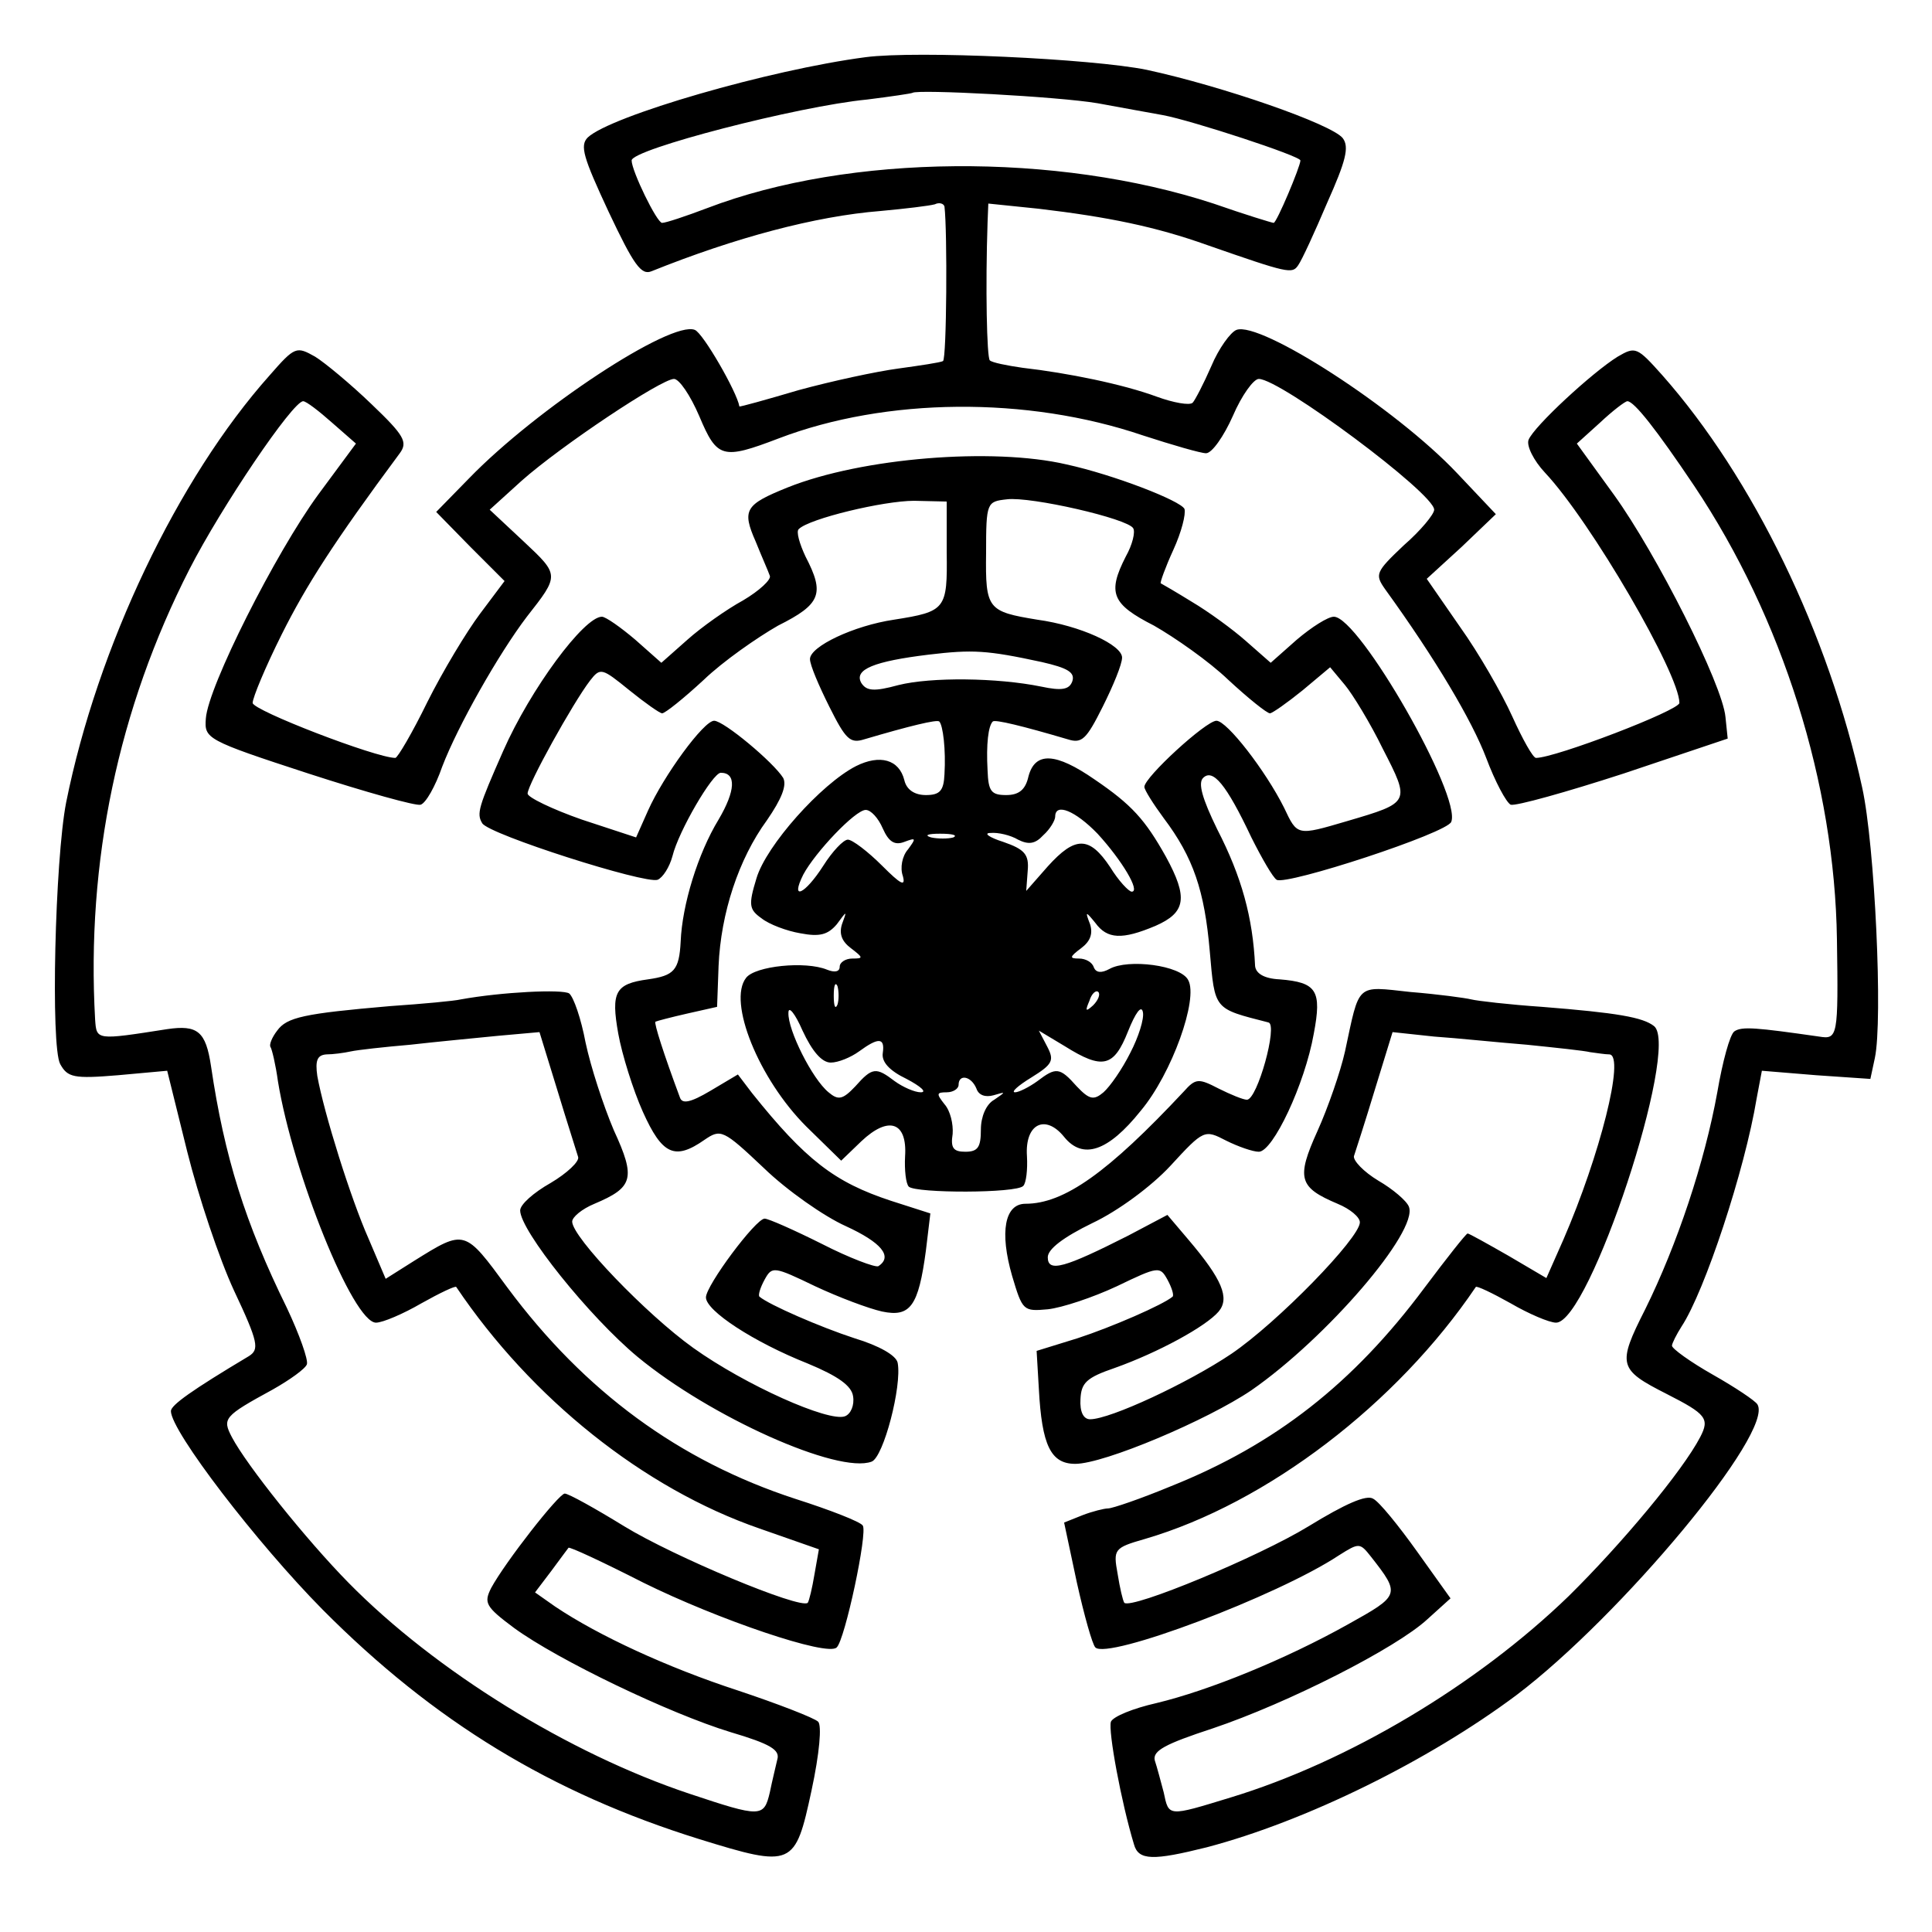
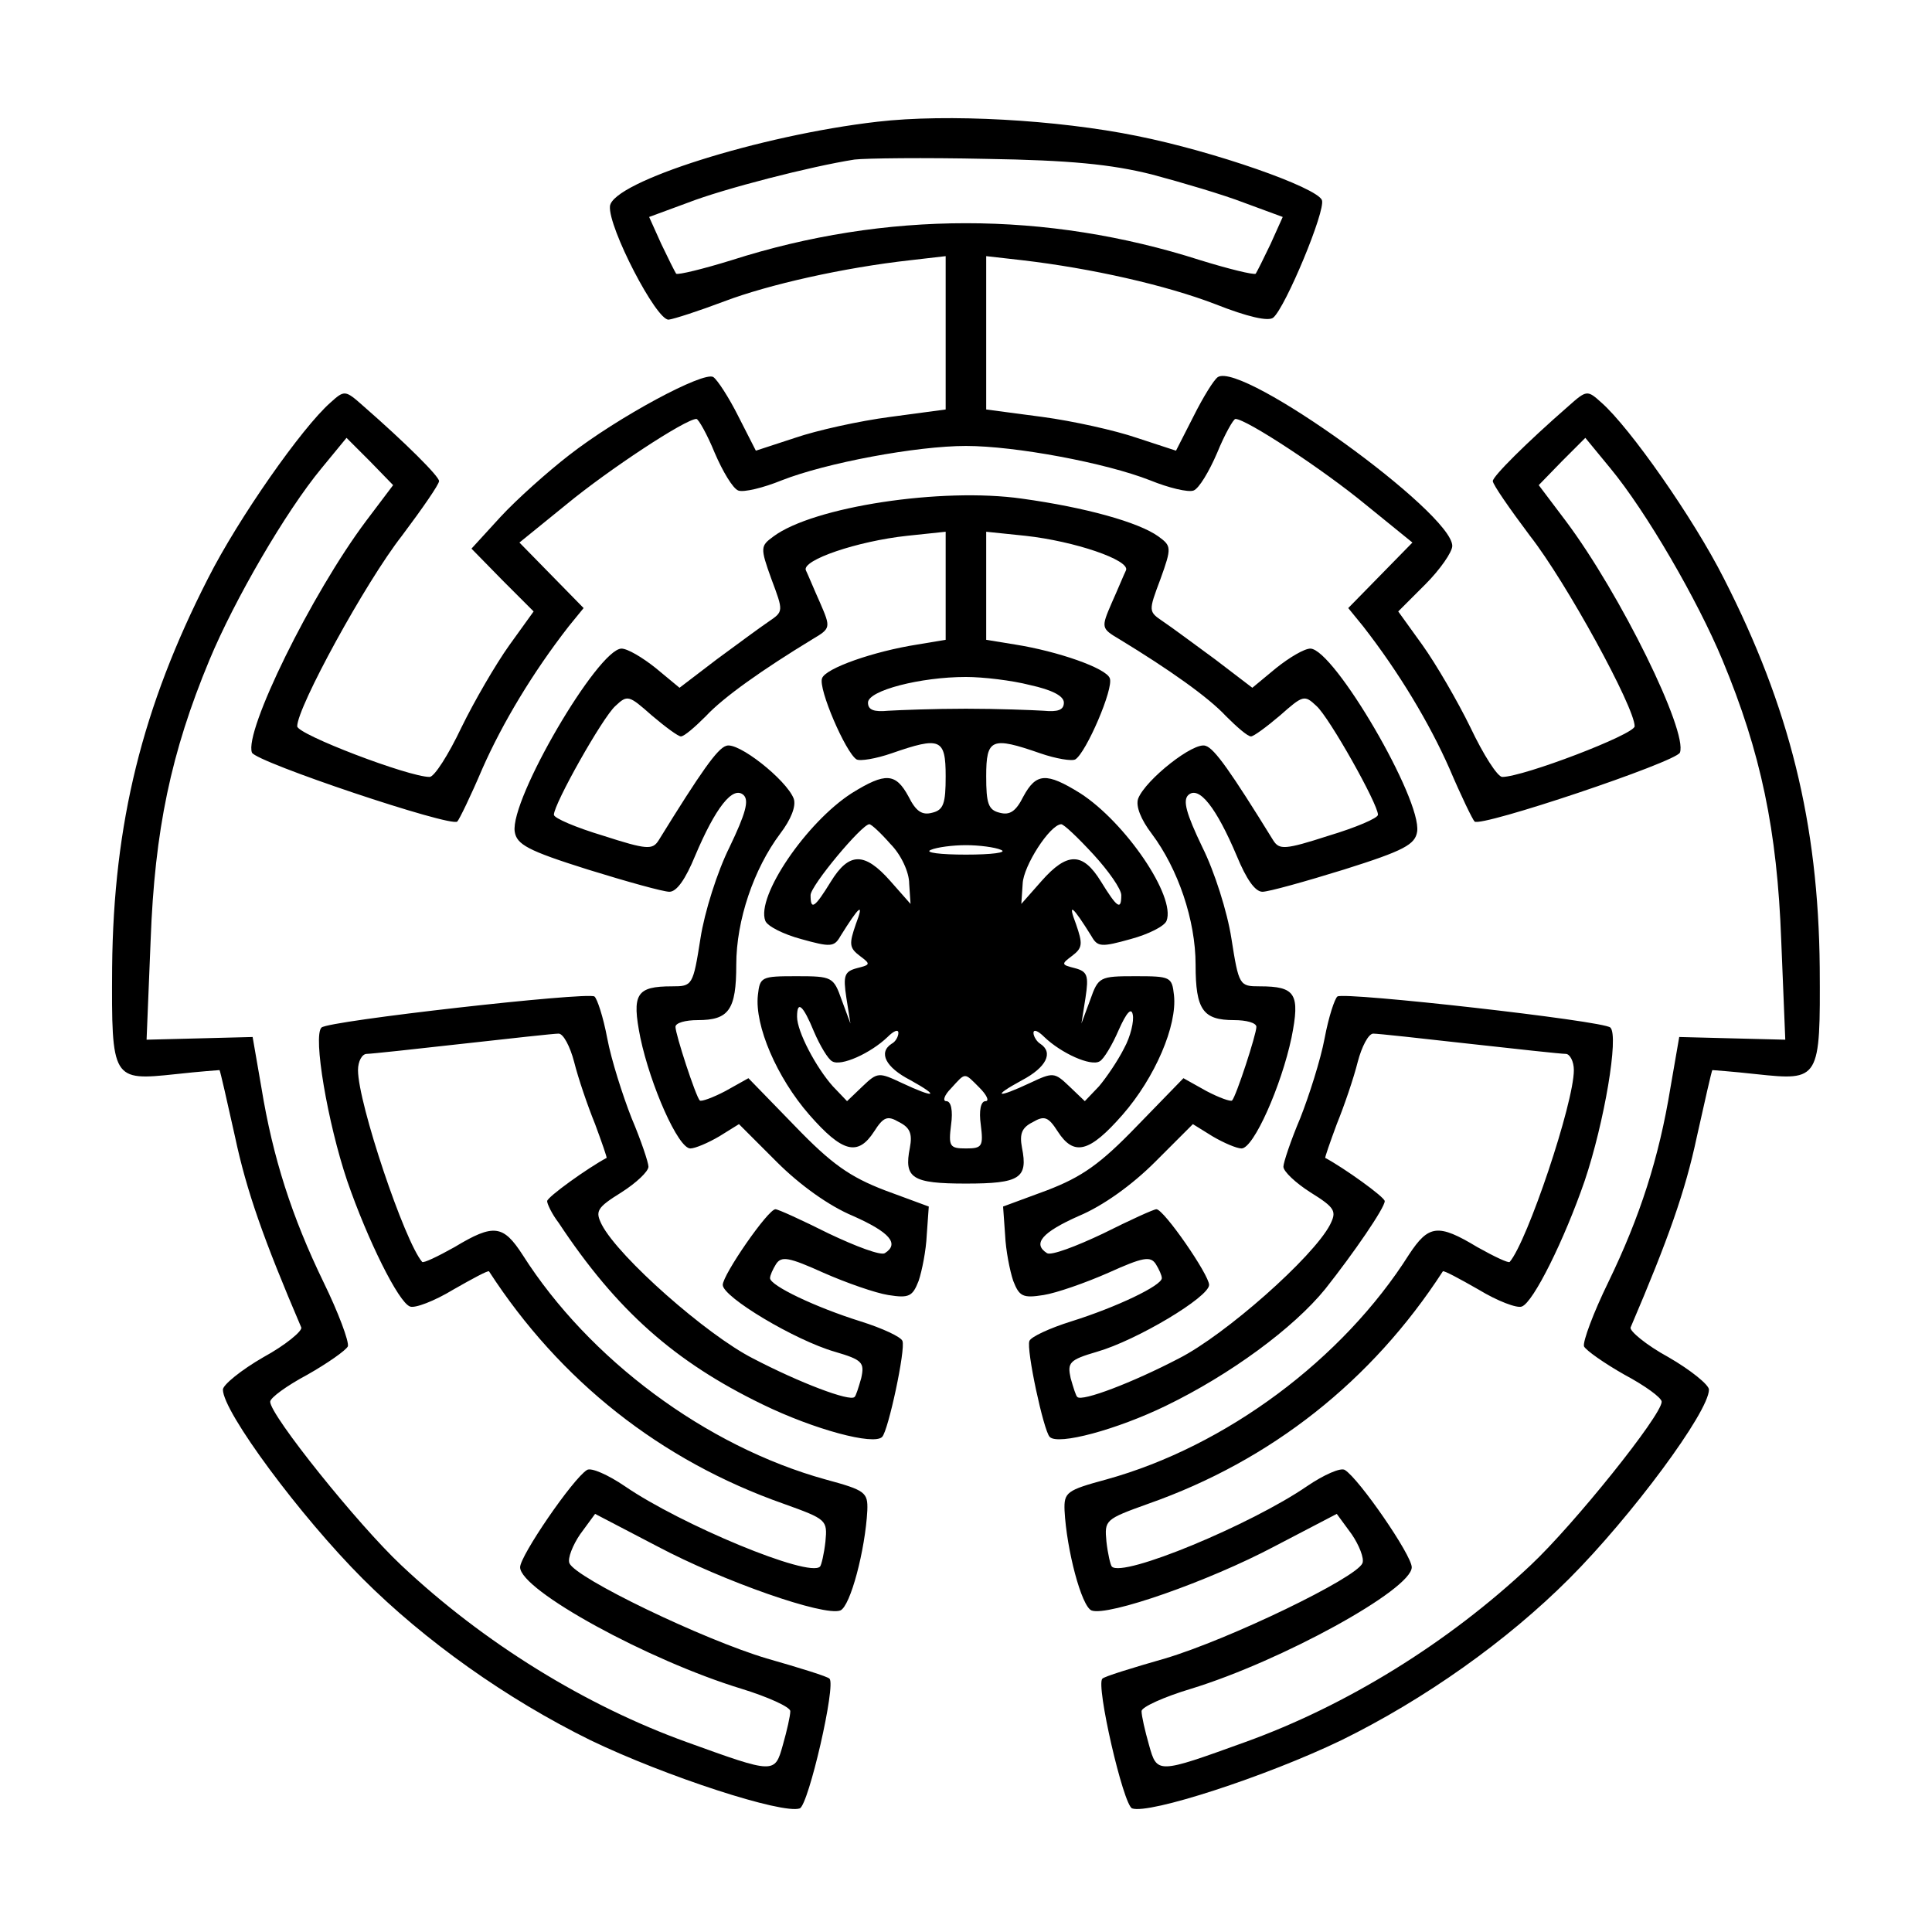
<svg xmlns="http://www.w3.org/2000/svg" version="1.0" width="16pt" height="16pt" viewBox="0 0 16 16" preserveAspectRatio="xMidYMid meet">
-   <g transform="translate(0,16) scale(0.006154,-0.006154)" fill="#000000" stroke="none">
-     <path d="M1165 2523 c-130 -17 -343 -79 -374 -108 -11 -11 -6 -27 28 -100 34 -72 44 -86 58 -80 112 45 220 74 308 81 33 3 66 7 73 9 6 3 12 1 13 -3 4 -33 3 -205 -2 -208 -4 -2 -31 -6 -60 -10 -30 -4 -90 -17 -134 -29 -44 -13 -80 -23 -80 -22 -3 19 -49 99 -60 103 -32 13 -213 -106 -304 -200 l-44 -45 46 -47 46 -46 -33 -44 c-18 -24 -50 -77 -71 -119 -20 -41 -40 -75 -43 -75 -26 0 -192 64 -192 74 0 7 17 48 39 92 33 66 70 124 159 244 11 15 6 24 -38 66 -28 27 -63 56 -76 64 -25 14 -27 14 -61 -25 -124 -139 -232 -366 -274 -575 -15 -77 -21 -328 -8 -352 10 -18 18 -20 78 -15 l66 6 27 -109 c15 -60 43 -144 63 -187 33 -70 34 -79 20 -88 -77 -46 -105 -66 -105 -74 0 -27 116 -178 204 -267 150 -151 308 -247 507 -309 126 -39 129 -37 151 65 11 51 14 88 9 93 -5 5 -54 24 -108 42 -95 31 -188 74 -246 113 l-27 19 22 29 c12 16 22 30 23 31 1 2 46 -19 101 -47 99 -49 248 -100 260 -87 11 10 42 155 35 164 -3 5 -44 21 -91 36 -156 51 -283 144 -387 284 -58 79 -57 79 -126 36 l-38 -24 -23 54 c-24 54 -60 169 -69 219 -3 21 0 28 12 29 9 0 24 2 33 4 9 2 45 6 80 9 35 4 88 9 118 12 l56 5 24 -78 c13 -43 26 -83 28 -90 2 -6 -15 -22 -37 -35 -23 -13 -41 -29 -41 -37 0 -27 93 -143 158 -197 98 -81 270 -158 315 -141 16 6 41 102 35 133 -2 10 -25 23 -58 33 -46 15 -115 45 -128 56 -2 2 1 12 7 23 10 18 12 18 68 -9 32 -15 72 -30 90 -34 38 -8 49 7 59 82 l6 50 -53 17 c-76 25 -115 55 -187 145 l-19 25 -37 -22 c-27 -16 -38 -18 -41 -9 -22 59 -35 100 -33 102 2 1 21 6 43 11 l40 9 2 55 c3 71 27 144 65 196 20 29 27 47 22 57 -13 21 -80 77 -93 77 -14 0 -68 -74 -89 -121 l-16 -36 -73 24 c-40 14 -73 30 -73 35 0 12 61 122 84 152 14 18 16 17 53 -13 21 -17 41 -31 44 -31 4 0 29 20 56 45 26 25 72 57 100 73 58 29 63 43 37 93 -8 17 -13 34 -9 37 14 14 114 38 155 38 l44 -1 0 -68 c1 -77 -1 -80 -71 -91 -54 -8 -113 -36 -113 -53 0 -8 12 -36 26 -64 22 -44 28 -50 47 -44 61 18 98 27 101 24 5 -5 9 -38 7 -71 -1 -22 -6 -28 -25 -28 -15 0 -26 7 -29 20 -7 28 -33 35 -65 19 -47 -24 -121 -107 -134 -151 -11 -36 -10 -42 7 -54 10 -8 34 -17 52 -20 26 -5 37 -2 49 12 14 19 14 19 7 0 -4 -13 0 -23 12 -32 17 -13 17 -14 2 -14 -9 0 -17 -5 -17 -11 0 -7 -7 -8 -17 -4 -29 12 -97 5 -109 -11 -25 -32 17 -136 81 -200 l47 -46 27 26 c37 35 62 26 59 -20 -1 -18 1 -37 5 -41 10 -9 145 -9 154 1 4 4 6 22 5 40 -3 44 25 57 50 26 25 -31 59 -20 103 35 42 50 78 151 64 176 -10 20 -81 29 -106 15 -11 -6 -18 -5 -21 2 -2 7 -11 12 -20 12 -13 0 -13 2 3 14 12 9 16 19 12 32 -7 18 -6 18 7 2 16 -22 36 -23 81 -4 41 18 44 38 14 93 -28 50 -46 70 -96 104 -52 36 -80 38 -89 4 -4 -18 -13 -25 -30 -25 -20 0 -24 5 -25 33 -2 36 1 60 7 66 3 3 40 -6 101 -24 19 -6 25 0 47 44 14 28 26 57 26 66 0 17 -56 43 -114 51 -67 11 -70 14 -69 90 0 68 1 69 28 72 32 4 163 -26 170 -39 3 -5 -1 -22 -10 -38 -25 -49 -19 -64 38 -93 28 -16 74 -48 100 -73 27 -25 52 -45 56 -45 3 0 23 14 44 31 l37 31 20 -24 c10 -12 34 -51 51 -86 37 -72 37 -72 -48 -97 -68 -20 -67 -20 -85 18 -25 50 -77 117 -91 117 -14 0 -97 -76 -97 -89 0 -4 12 -23 26 -42 40 -53 55 -98 62 -179 7 -80 5 -77 79 -96 13 -3 -15 -104 -29 -104 -5 0 -22 7 -38 15 -27 14 -31 14 -47 -4 -102 -109 -161 -151 -213 -151 -28 0 -35 -38 -18 -97 14 -47 15 -48 48 -45 19 2 61 16 93 31 56 27 58 27 68 9 6 -11 9 -21 7 -23 -13 -11 -82 -41 -128 -56 l-55 -17 3 -51 c4 -76 16 -101 49 -101 39 0 178 59 237 99 101 70 225 214 212 247 -3 8 -22 24 -41 35 -20 12 -34 27 -33 33 2 6 15 46 28 89 l24 78 56 -6 c30 -2 87 -8 125 -11 39 -4 77 -8 85 -10 8 -1 20 -3 26 -3 21 -2 -13 -136 -62 -249 l-23 -52 -51 30 c-28 16 -53 30 -55 30 -2 0 -28 -33 -58 -73 -96 -129 -201 -211 -341 -267 -41 -17 -79 -30 -85 -30 -5 0 -21 -4 -34 -9 l-25 -10 17 -80 c10 -45 21 -84 25 -88 16 -17 245 69 328 124 27 17 28 17 43 -2 40 -51 39 -52 -31 -91 -84 -47 -187 -89 -258 -106 -31 -7 -58 -18 -61 -25 -4 -12 14 -109 31 -165 6 -22 26 -22 98 -4 133 35 298 116 417 205 140 106 347 354 324 391 -3 5 -30 23 -60 40 -30 17 -55 35 -55 39 0 3 6 15 13 26 31 47 85 210 101 307 l7 37 73 -6 73 -5 6 28 c11 51 0 287 -17 364 -45 207 -147 417 -269 555 -34 38 -36 39 -60 25 -34 -21 -113 -94 -120 -112 -3 -8 7 -28 22 -44 62 -66 181 -271 181 -310 0 -10 -167 -74 -193 -74 -4 0 -18 25 -32 56 -14 31 -45 85 -70 120 l-45 65 47 43 46 44 -52 55 c-83 88 -265 205 -297 193 -8 -3 -24 -25 -34 -49 -10 -23 -22 -46 -25 -49 -4 -4 -26 0 -48 8 -46 17 -120 32 -181 39 -21 3 -41 7 -44 10 -4 4 -6 98 -3 186 l1 25 68 -7 c93 -11 157 -24 227 -49 109 -38 114 -39 122 -27 5 7 22 44 39 84 25 56 30 75 21 87 -15 19 -162 70 -264 92 -74 15 -309 26 -378 17z m312 -62 c32 -6 72 -13 88 -16 38 -7 185 -55 185 -61 0 -8 -32 -84 -36 -84 -2 0 -38 11 -81 26 -211 69 -490 67 -681 -6 -29 -11 -56 -20 -61 -20 -7 0 -41 70 -41 84 0 15 224 73 317 82 32 4 59 8 61 9 6 5 196 -5 249 -14z m-536 -421 c24 -57 31 -59 107 -30 144 55 334 57 490 4 40 -13 78 -24 85 -24 8 0 24 23 36 50 12 28 28 50 35 50 29 0 236 -154 236 -176 0 -6 -18 -28 -41 -48 -38 -36 -39 -39 -25 -59 68 -94 117 -177 136 -227 12 -32 27 -60 33 -63 7 -2 75 17 152 42 l140 47 -3 29 c-4 44 -93 220 -150 299 l-50 69 31 28 c17 16 34 29 37 29 9 0 39 -38 90 -114 119 -178 189 -401 192 -610 2 -132 1 -135 -24 -131 -84 12 -104 14 -114 7 -6 -4 -16 -41 -23 -82 -17 -94 -54 -205 -97 -292 -38 -75 -36 -81 29 -114 53 -27 58 -33 45 -58 -24 -46 -106 -144 -177 -214 -124 -120 -297 -223 -455 -271 -85 -26 -83 -26 -90 7 -4 15 -9 34 -12 43 -3 13 14 22 78 43 101 34 247 108 289 147 l31 28 -45 63 c-25 35 -51 67 -59 71 -9 6 -38 -7 -87 -37 -67 -41 -238 -112 -248 -103 -2 3 -6 20 -9 39 -6 33 -5 35 37 47 164 48 339 182 445 339 1 2 22 -8 47 -22 24 -14 52 -26 61 -26 45 0 167 370 132 399 -15 12 -50 18 -151 26 -44 3 -87 8 -95 10 -8 2 -45 7 -82 10 -74 8 -68 13 -88 -80 -6 -27 -23 -76 -37 -107 -29 -64 -25 -76 27 -98 17 -7 30 -18 30 -25 0 -21 -111 -135 -173 -177 -58 -39 -163 -88 -190 -88 -9 0 -14 10 -13 27 1 22 8 29 46 42 59 21 123 56 140 76 15 18 5 43 -41 97 l-28 33 -53 -28 c-85 -43 -108 -50 -108 -29 0 11 21 27 60 46 34 16 79 49 105 77 45 49 46 49 75 34 16 -8 36 -15 44 -15 19 0 62 91 74 159 11 58 4 69 -46 73 -21 1 -32 8 -33 18 -3 65 -18 120 -51 184 -20 41 -26 62 -19 69 13 13 31 -8 65 -80 14 -28 29 -54 34 -57 13 -8 230 63 235 78 14 35 -124 276 -158 276 -8 0 -30 -14 -50 -31 l-35 -31 -33 29 c-18 16 -51 40 -73 53 -21 13 -40 24 -42 25 -1 1 6 21 17 45 11 24 17 48 15 55 -5 11 -95 46 -159 60 -99 23 -275 9 -375 -31 -57 -23 -62 -30 -43 -73 8 -20 17 -40 19 -46 2 -5 -14 -20 -36 -33 -22 -12 -56 -36 -75 -53 l-35 -31 -35 31 c-20 17 -40 31 -45 31 -24 0 -96 -97 -133 -181 -33 -75 -36 -84 -28 -97 9 -15 219 -82 236 -76 7 3 16 17 20 32 8 33 54 112 65 112 21 0 20 -24 -3 -63 -28 -46 -49 -115 -51 -164 -2 -39 -9 -46 -44 -51 -44 -6 -50 -17 -40 -73 5 -28 20 -76 33 -105 26 -58 43 -66 83 -38 22 15 25 14 80 -38 31 -30 81 -65 110 -78 48 -22 64 -41 44 -54 -4 -2 -39 11 -76 30 -38 19 -72 34 -77 34 -12 0 -79 -90 -79 -106 0 -18 64 -60 137 -89 41 -17 59 -30 61 -44 2 -12 -3 -24 -11 -27 -22 -8 -134 42 -204 92 -63 45 -163 149 -163 170 0 6 13 17 30 24 52 22 56 34 26 99 -14 33 -31 85 -38 118 -6 32 -16 61 -22 66 -9 6 -91 2 -146 -8 -8 -2 -51 -6 -95 -9 -116 -10 -139 -15 -152 -33 -7 -9 -11 -19 -9 -22 2 -3 7 -24 10 -46 20 -123 101 -325 132 -325 9 0 37 12 61 26 25 14 46 24 47 22 101 -150 252 -271 408 -325 l80 -28 -6 -34 c-3 -18 -7 -35 -9 -38 -10 -9 -180 62 -247 103 -39 24 -75 44 -80 44 -8 0 -80 -92 -99 -127 -10 -20 -8 -25 31 -54 59 -43 209 -115 291 -140 54 -16 67 -24 63 -37 -2 -9 -7 -29 -10 -44 -8 -34 -12 -34 -108 -2 -162 54 -342 165 -459 284 -57 58 -137 158 -157 196 -13 25 -11 28 55 64 23 13 44 28 46 34 2 6 -10 40 -27 76 -56 114 -84 203 -102 325 -7 47 -18 56 -59 50 -96 -15 -95 -15 -97 13 -12 212 31 418 127 606 43 84 139 226 153 226 4 0 21 -13 39 -29 l32 -28 -51 -69 c-57 -78 -148 -258 -151 -301 -2 -27 0 -29 138 -74 77 -25 145 -44 151 -42 7 2 20 25 29 51 21 55 76 152 114 202 44 56 44 56 -4 101 l-46 43 43 39 c53 47 188 137 205 137 7 0 22 -22 34 -50z m461 -331 c35 -8 45 -14 41 -26 -4 -11 -14 -13 -42 -7 -59 12 -148 13 -192 2 -33 -9 -43 -8 -50 3 -10 18 17 29 91 38 59 7 78 6 152 -10z m-214 -224 c8 -18 16 -23 29 -18 16 6 16 5 5 -10 -8 -9 -11 -25 -7 -36 4 -15 -3 -11 -28 14 -19 19 -40 35 -46 35 -6 0 -21 -16 -33 -35 -25 -39 -45 -48 -27 -12 16 30 70 87 84 87 7 0 17 -11 23 -25z m289 -7 c33 -36 58 -78 46 -78 -4 0 -18 15 -29 33 -28 42 -47 42 -84 1 l-29 -33 2 27 c2 22 -4 29 -33 39 -19 6 -27 12 -17 12 10 1 27 -3 37 -9 14 -7 23 -6 34 6 9 8 16 20 16 25 0 19 27 8 57 -23z m-194 -5 c-7 -2 -21 -2 -30 0 -10 3 -4 5 12 5 17 0 24 -2 18 -5z m-156 -225 c-3 -7 -5 -2 -5 12 0 14 2 19 5 13 2 -7 2 -19 0 -25z m344 -1 c-10 -9 -11 -8 -5 6 3 10 9 15 12 12 3 -3 0 -11 -7 -18z m-353 -77 c10 0 27 7 38 15 26 19 35 19 32 -2 -2 -12 9 -24 32 -35 19 -10 28 -18 19 -18 -8 0 -24 7 -35 15 -25 19 -30 19 -53 -7 -17 -18 -23 -19 -36 -8 -22 18 -55 84 -54 107 0 10 9 -1 19 -24 13 -28 26 -43 38 -43z m403 13 c-11 -22 -27 -45 -36 -53 -13 -11 -19 -10 -36 8 -23 26 -28 26 -53 7 -11 -8 -25 -15 -30 -15 -6 0 4 9 22 20 29 18 31 23 21 42 l-11 21 35 -21 c51 -32 66 -28 85 20 10 25 18 36 20 26 2 -9 -6 -34 -17 -55z m-207 -48 c3 -9 12 -12 23 -9 17 5 17 5 1 -6 -11 -6 -18 -23 -18 -40 0 -24 -4 -30 -21 -30 -16 0 -20 5 -17 24 1 13 -3 31 -11 40 -11 14 -11 16 3 16 9 0 16 5 16 10 0 15 17 12 24 -5z" />
+   <g transform="translate(0,16) scale(0.005594,-0.005594)" fill="#000000" stroke="none">
+     <path d="M1299 2680 c-174 -20 -392 -89 -396 -125 -3 -31 69 -170 87 -168 8 1 45 13 82 27 66 25 177 50 276 61 l52 6 0 -113 0 -114 -82 -11 c-46 -6 -109 -20 -141 -31 l-58 -19 -26 51 c-14 28 -31 54 -37 58 -14 9 -141 -59 -214 -116 -31 -24 -77 -65 -101 -91 l-43 -47 46 -47 46 -46 -36 -50 c-20 -28 -52 -83 -71 -122 -19 -40 -40 -73 -47 -73 -31 0 -196 63 -196 75 0 28 101 213 155 282 30 40 55 76 55 81 0 7 -49 56 -112 111 -27 24 -28 24 -49 5 -42 -37 -136 -171 -181 -260 -97 -190 -140 -362 -142 -576 -1 -167 0 -168 94 -158 36 4 65 6 65 6 1 -1 11 -45 23 -99 17 -80 42 -151 98 -282 2 -5 -23 -26 -56 -44 -33 -19 -60 -41 -60 -48 0 -33 115 -188 207 -280 92 -92 213 -178 337 -239 112 -54 285 -110 310 -101 13 5 54 183 44 192 -2 3 -44 16 -93 30 -94 28 -283 119 -292 141 -3 7 5 27 16 43 l22 30 92 -48 c98 -52 247 -104 271 -95 15 6 37 90 40 148 1 27 -3 30 -62 46 -177 49 -350 178 -448 332 -29 45 -43 47 -101 12 -25 -14 -46 -24 -48 -22 -26 30 -95 235 -95 284 0 13 6 24 13 24 6 0 71 7 142 15 72 8 135 15 142 15 7 0 17 -19 23 -42 6 -24 20 -65 31 -92 10 -27 18 -50 17 -50 -28 -15 -88 -58 -88 -64 0 -4 7 -19 17 -32 86 -130 172 -206 302 -269 76 -37 165 -61 177 -48 9 9 35 130 30 142 -2 6 -30 19 -62 29 -67 21 -134 53 -134 64 0 4 4 13 9 21 8 12 19 10 70 -13 34 -15 77 -30 96 -33 31 -5 36 -2 45 21 5 15 11 45 12 68 l3 42 -65 24 c-52 20 -79 39 -133 95 l-69 71 -34 -19 c-19 -10 -36 -16 -38 -14 -6 6 -36 98 -36 109 0 6 15 10 33 10 46 0 57 15 57 82 0 66 26 142 65 194 16 21 24 41 20 52 -11 28 -83 85 -100 78 -13 -4 -37 -38 -100 -140 -9 -14 -17 -14 -82 7 -40 12 -73 26 -73 31 0 16 72 144 91 161 18 17 20 16 54 -14 20 -17 39 -31 43 -31 5 0 21 14 37 30 26 28 84 69 158 114 27 16 27 17 11 54 -9 20 -18 42 -21 48 -6 15 76 43 150 51 l57 6 0 -80 0 -80 -42 -7 c-64 -10 -136 -35 -141 -50 -6 -15 35 -110 51 -120 5 -3 29 1 52 9 72 25 80 22 80 -34 0 -40 -3 -50 -20 -54 -15 -4 -24 2 -35 24 -19 35 -34 36 -84 5 -67 -43 -142 -153 -128 -189 3 -8 27 -20 53 -27 43 -12 49 -12 58 4 28 45 36 52 23 18 -10 -29 -10 -35 6 -47 16 -12 16 -13 -4 -18 -19 -5 -21 -11 -16 -44 l6 -38 -13 35 c-12 34 -14 35 -67 35 -52 0 -54 -1 -57 -28 -5 -45 28 -122 76 -177 49 -56 72 -62 96 -25 14 22 20 24 37 14 16 -8 20 -17 16 -38 -9 -45 3 -53 83 -53 80 0 92 8 83 53 -4 21 0 30 16 38 17 10 23 8 37 -14 24 -37 47 -31 96 25 48 55 81 132 76 177 -3 27 -5 28 -57 28 -53 0 -55 -1 -67 -35 l-13 -35 6 38 c5 33 3 39 -16 44 -20 5 -20 6 -4 18 16 12 16 18 6 47 -13 34 -5 27 23 -18 9 -16 15 -16 58 -4 26 7 50 19 53 27 14 36 -61 146 -128 189 -50 31 -65 30 -84 -5 -11 -22 -20 -28 -35 -24 -17 4 -20 14 -20 54 0 56 8 59 80 34 23 -8 47 -12 52 -9 16 10 57 105 51 120 -5 15 -77 40 -140 50 l-43 7 0 80 0 80 58 -6 c73 -8 155 -36 149 -51 -3 -6 -12 -28 -21 -48 -16 -37 -16 -38 11 -54 74 -45 132 -86 158 -114 16 -16 32 -30 37 -30 4 0 23 14 43 31 34 30 36 31 54 14 19 -17 91 -145 91 -161 0 -5 -33 -19 -73 -31 -65 -21 -73 -21 -82 -7 -63 102 -87 136 -100 140 -17 7 -89 -50 -100 -78 -4 -11 4 -31 20 -52 39 -52 65 -128 65 -194 0 -67 11 -82 57 -82 18 0 33 -4 33 -10 0 -11 -30 -103 -36 -109 -2 -2 -19 4 -38 14 l-34 19 -69 -71 c-54 -56 -81 -75 -133 -95 l-65 -24 3 -42 c1 -23 7 -53 12 -68 9 -23 14 -26 45 -21 19 3 62 18 96 33 51 23 62 25 70 13 5 -8 9 -17 9 -21 0 -11 -67 -43 -134 -64 -32 -10 -60 -23 -62 -29 -5 -12 21 -133 30 -142 12 -13 100 11 172 46 95 46 189 115 236 173 42 53 88 120 88 130 0 6 -60 49 -88 64 -1 0 7 23 17 50 11 27 25 68 31 92 6 23 16 42 23 42 7 0 71 -7 142 -15 72 -8 136 -15 143 -15 6 0 12 -11 12 -24 0 -49 -69 -254 -95 -284 -2 -2 -23 8 -48 22 -58 35 -72 33 -101 -11 -98 -155 -271 -284 -448 -333 -59 -16 -63 -19 -62 -46 3 -58 25 -142 40 -148 24 -9 173 43 271 95 l92 48 22 -30 c11 -16 19 -36 16 -43 -9 -22 -198 -113 -292 -141 -49 -14 -91 -27 -93 -30 -10 -9 31 -187 44 -192 25 -9 198 47 310 101 124 61 245 147 337 239 92 92 207 247 207 280 0 7 -27 29 -60 48 -33 18 -58 39 -56 44 56 131 81 202 98 282 12 54 22 98 23 99 0 0 29 -2 65 -6 94 -10 95 -9 94 158 -2 214 -45 386 -142 576 -45 89 -139 223 -181 260 -21 19 -22 19 -49 -5 -63 -55 -112 -104 -112 -111 0 -5 25 -41 55 -81 54 -69 155 -254 155 -282 0 -12 -165 -75 -196 -75 -7 0 -28 33 -47 73 -19 39 -51 94 -71 122 l-36 50 40 40 c22 22 40 48 40 57 0 49 -310 273 -347 250 -6 -4 -22 -30 -36 -58 l-26 -51 -58 19 c-32 11 -95 25 -140 31 l-83 11 0 114 0 113 53 -6 c103 -12 213 -37 286 -65 48 -19 79 -26 86 -20 18 15 78 159 72 174 -8 19 -159 72 -274 95 -118 24 -281 33 -384 21z m406 -78 c45 -12 106 -30 137 -42 l57 -21 -18 -40 c-10 -21 -20 -41 -22 -44 -3 -2 -40 7 -82 20 -228 73 -466 73 -694 0 -42 -13 -79 -22 -82 -20 -2 3 -12 23 -22 44 l-18 40 57 21 c54 21 183 54 247 64 17 2 104 3 195 1 124 -2 185 -8 245 -23z m-647 -412 c12 -28 27 -53 35 -56 8 -3 37 4 64 15 66 26 200 51 273 51 73 0 207 -25 273 -51 27 -11 56 -18 64 -15 8 3 23 28 35 56 11 27 24 50 27 50 16 0 130 -75 193 -127 l69 -56 -47 -48 -48 -49 22 -27 c53 -68 98 -143 128 -211 17 -40 34 -75 37 -78 9 -9 298 88 304 102 12 31 -88 235 -169 343 l-40 53 34 35 35 35 37 -45 c53 -64 129 -195 166 -284 57 -137 81 -252 87 -415 l6 -147 -79 2 -78 2 -13 -75 c-17 -104 -45 -191 -92 -288 -22 -45 -38 -88 -36 -95 3 -6 30 -25 60 -42 30 -16 55 -34 55 -40 0 -20 -130 -182 -194 -242 -122 -115 -273 -208 -423 -262 -130 -47 -130 -47 -142 -4 -6 21 -11 43 -11 50 0 6 33 21 73 33 134 41 327 147 327 180 0 18 -78 131 -99 144 -6 4 -31 -7 -56 -24 -83 -57 -273 -136 -289 -119 -2 2 -6 19 -8 37 -3 32 -2 33 62 56 182 64 331 182 436 344 1 2 25 -11 53 -27 28 -17 57 -28 64 -25 17 6 63 99 93 186 29 86 51 215 38 227 -10 10 -393 53 -404 46 -4 -3 -13 -30 -19 -62 -6 -32 -23 -85 -36 -118 -14 -33 -25 -66 -25 -72 0 -7 18 -24 40 -38 37 -23 39 -28 29 -48 -25 -48 -155 -163 -224 -198 -69 -36 -143 -64 -150 -57 -2 1 -6 14 -10 28 -5 23 -2 27 39 39 59 17 166 81 166 99 0 15 -67 112 -78 112 -4 0 -39 -16 -79 -36 -40 -19 -77 -33 -83 -29 -22 14 -7 31 47 55 36 15 79 46 113 80 l56 56 29 -18 c17 -10 36 -18 43 -18 18 0 59 93 74 164 13 65 6 76 -47 76 -30 0 -31 1 -42 71 -6 39 -25 99 -43 135 -24 50 -29 69 -21 77 16 15 42 -19 72 -90 14 -34 27 -53 38 -53 9 0 63 15 121 33 89 28 105 37 108 56 7 48 -123 270 -158 271 -9 0 -31 -13 -51 -29 l-35 -29 -55 42 c-30 22 -65 48 -77 56 -22 15 -22 15 -4 63 17 47 16 49 -3 63 -29 21 -108 43 -202 56 -119 17 -309 -12 -368 -56 -19 -14 -20 -16 -3 -63 18 -48 18 -48 -4 -63 -12 -8 -47 -34 -77 -56 l-55 -42 -35 29 c-20 16 -42 29 -51 29 -35 -1 -165 -223 -158 -271 3 -19 19 -28 108 -56 58 -18 112 -33 121 -33 11 0 24 19 38 53 30 71 56 105 72 90 8 -8 3 -27 -21 -77 -18 -36 -37 -96 -43 -135 -11 -70 -12 -71 -42 -71 -53 0 -60 -11 -47 -76 15 -71 56 -164 74 -164 7 0 26 8 43 18 l29 18 56 -56 c34 -34 77 -65 113 -80 54 -24 69 -41 47 -55 -6 -4 -43 10 -83 29 -40 20 -75 36 -79 36 -11 0 -78 -97 -78 -112 0 -18 107 -82 166 -99 41 -12 44 -16 39 -39 -4 -14 -8 -27 -10 -28 -7 -7 -81 21 -150 57 -69 35 -199 150 -224 198 -10 20 -8 25 29 48 22 14 40 31 40 38 0 6 -11 39 -25 72 -13 33 -30 86 -36 118 -6 32 -15 59 -19 62 -11 7 -394 -36 -404 -46 -13 -12 9 -141 38 -227 30 -87 76 -180 93 -186 7 -3 36 8 64 25 28 16 52 29 53 27 105 -162 254 -280 436 -344 64 -23 65 -24 62 -56 -2 -18 -6 -35 -8 -37 -16 -17 -206 62 -289 119 -25 17 -50 28 -56 24 -21 -13 -99 -127 -99 -144 0 -34 190 -138 328 -180 39 -12 72 -27 72 -33 0 -7 -5 -29 -11 -50 -12 -43 -12 -43 -142 4 -150 54 -301 147 -423 262 -64 60 -194 222 -194 242 0 6 25 24 55 40 30 17 57 36 60 42 2 7 -14 50 -36 95 -47 97 -75 184 -92 288 l-13 75 -78 -2 -79 -2 6 147 c6 163 30 278 87 415 37 89 113 220 166 284 l37 45 35 -35 34 -35 -40 -53 c-81 -108 -181 -312 -169 -343 6 -14 295 -111 304 -102 3 3 20 38 37 78 30 68 75 143 128 211 l22 27 -48 49 -47 48 69 56 c63 52 177 127 193 127 3 0 16 -23 27 -50z m467 -344 c32 -7 50 -16 50 -26 0 -11 -9 -14 -30 -12 -16 1 -68 3 -115 3 -47 0 -98 -2 -115 -3 -21 -2 -30 1 -30 12 0 18 78 38 145 38 25 0 68 -5 95 -12z m-207 -235 c16 -16 28 -42 28 -59 l2 -30 -30 34 c-38 43 -61 43 -88 -1 -24 -39 -30 -43 -30 -20 0 14 76 105 87 105 3 0 17 -13 31 -29z m301 -16 c22 -24 41 -51 41 -60 0 -23 -6 -19 -30 20 -27 44 -50 44 -88 1 l-30 -34 2 30 c1 26 40 87 57 88 4 0 25 -20 48 -45z m-137 7 c10 -4 -14 -7 -52 -7 -38 0 -62 3 -52 7 9 4 33 7 52 7 19 0 43 -3 52 -7z m-277 -269 c9 -21 21 -41 27 -44 13 -8 57 12 82 36 9 9 16 12 16 6 0 -5 -4 -13 -10 -16 -20 -13 -9 -35 28 -54 45 -25 36 -27 -13 -4 -34 16 -36 16 -58 -5 l-23 -22 -21 22 c-25 28 -53 81 -53 103 0 25 9 17 25 -22z m459 -25 c-9 -18 -26 -43 -37 -56 l-21 -22 -23 22 c-22 21 -24 21 -58 5 -49 -23 -58 -21 -12 4 36 19 47 41 27 54 -5 3 -10 11 -10 16 0 6 7 3 16 -6 25 -24 69 -44 82 -36 6 3 19 25 28 46 12 27 19 34 21 23 2 -9 -3 -32 -13 -50z m-214 -58 c11 -11 15 -20 9 -20 -7 0 -10 -14 -7 -35 4 -32 2 -35 -22 -35 -24 0 -26 3 -22 35 3 21 0 35 -7 35 -6 0 -3 9 7 19 22 24 19 24 42 1z" />
  </g>
</svg>
